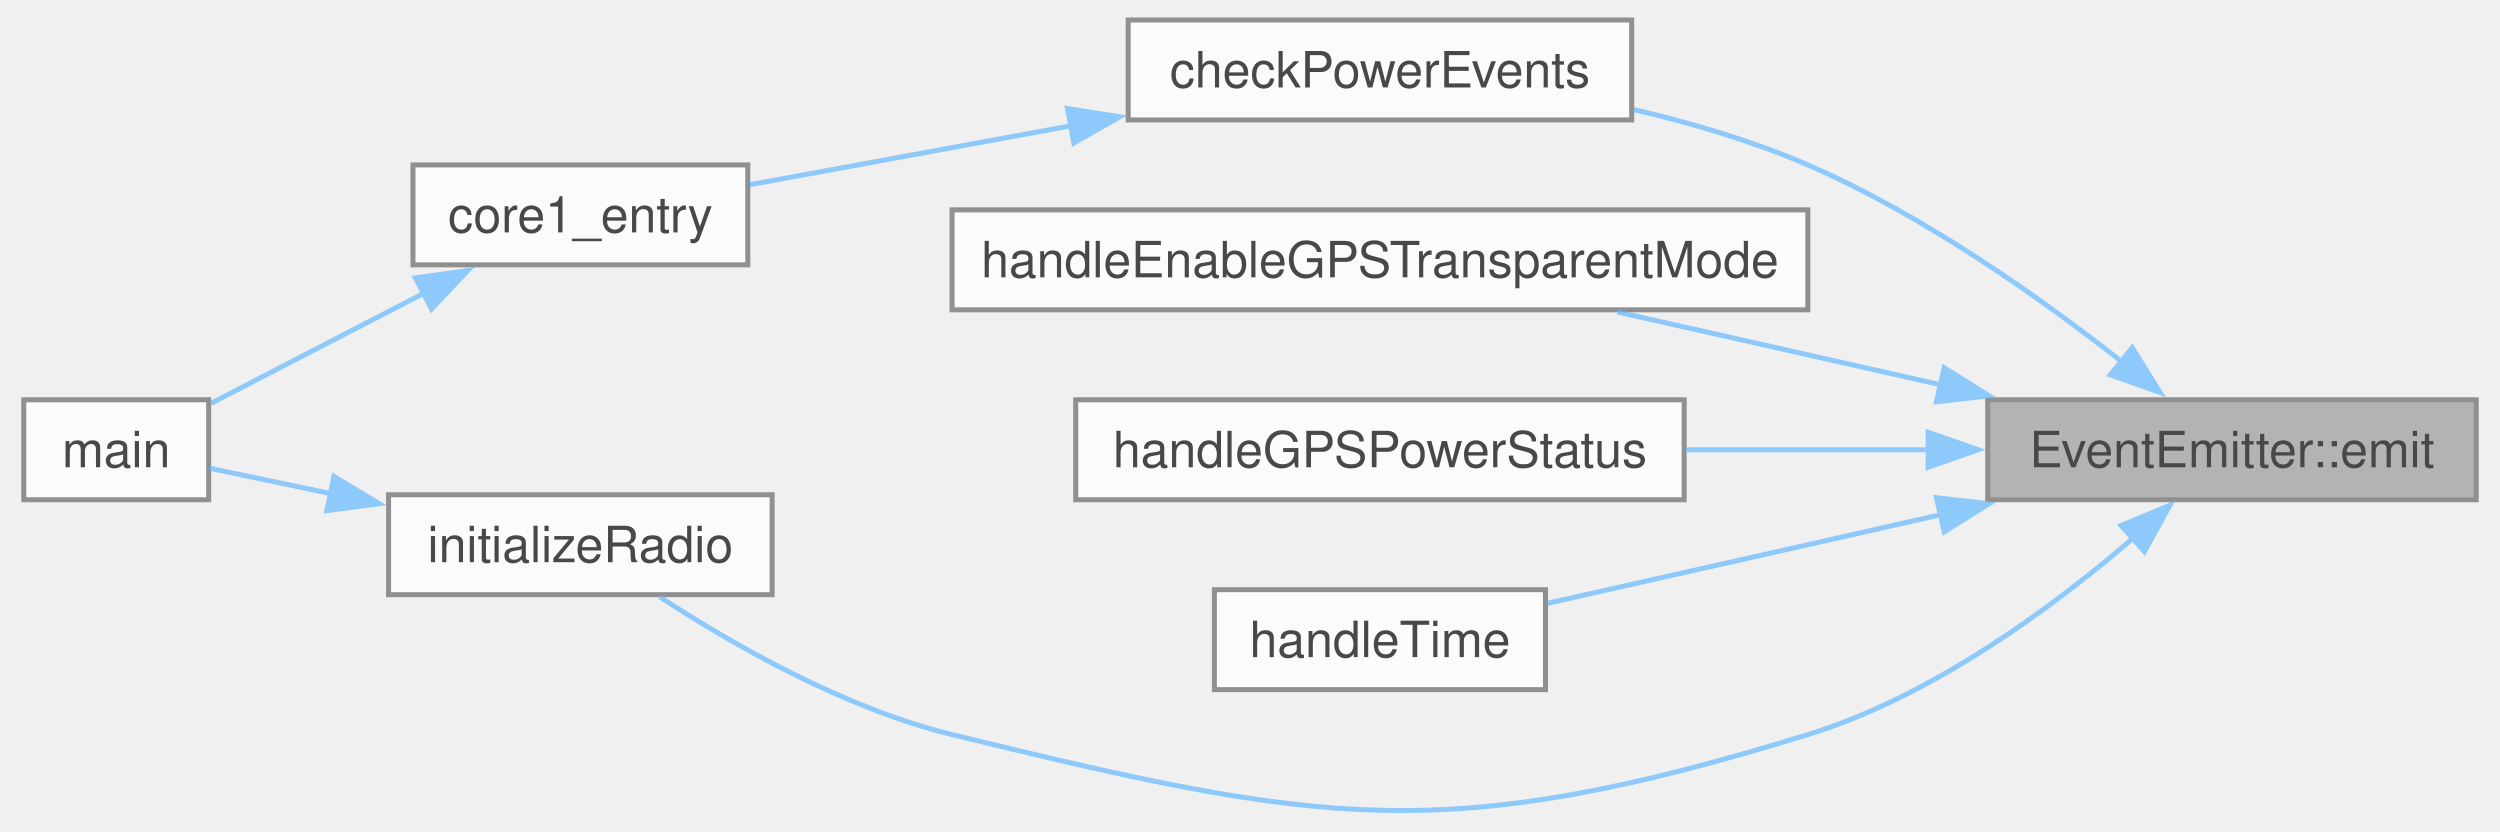
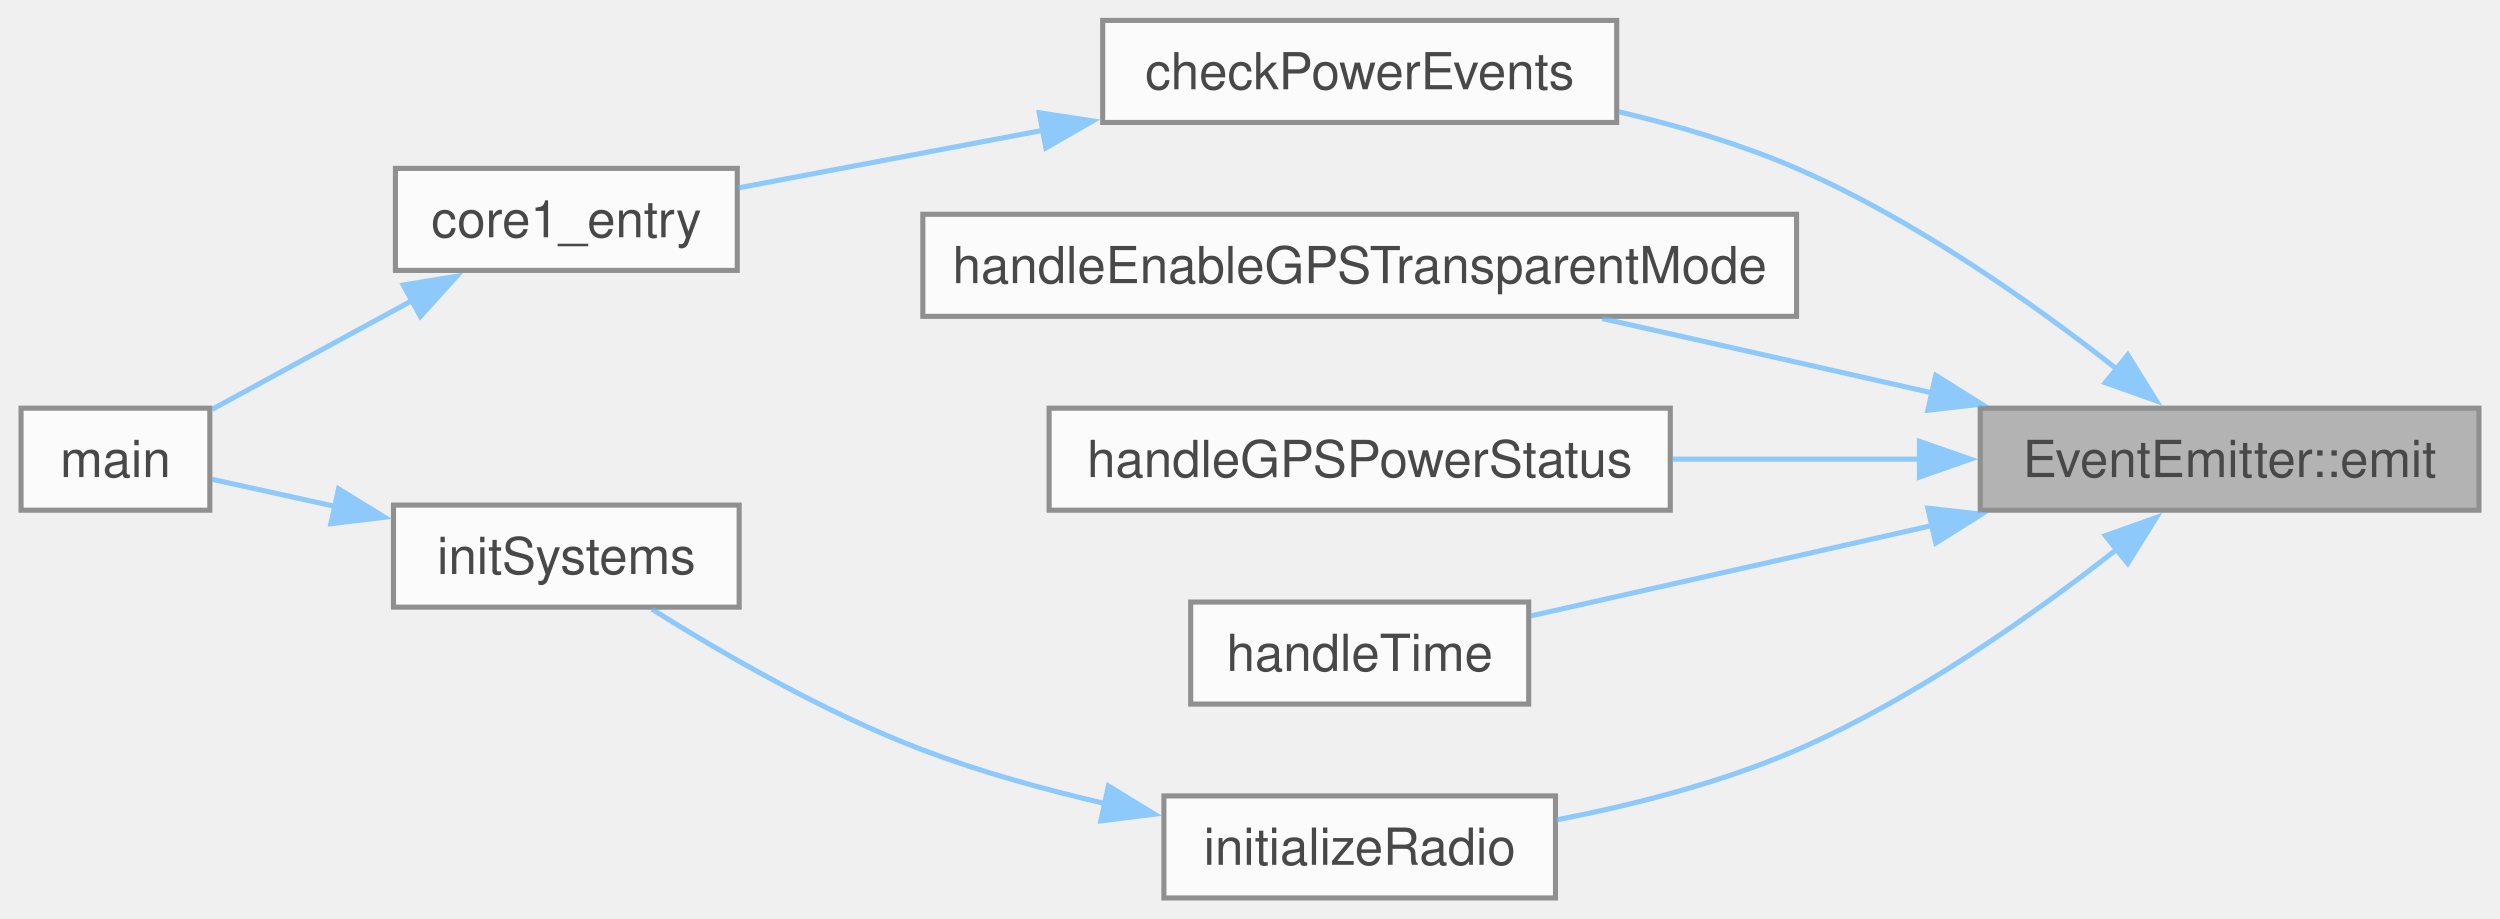
- <svg xmlns="http://www.w3.org/2000/svg" xmlns:xlink="http://www.w3.org/1999/xlink" width="499pt" height="166pt" viewBox="0.00 0.00 498.75 166.42">
+ <svg xmlns="http://www.w3.org/2000/svg" xmlns:xlink="http://www.w3.org/1999/xlink" width="490pt" height="180pt" viewBox="0.00 0.00 489.75 180.00">
  <svg id="main" version="1.1" xml:space="preserve">
    <style type="text/css">
.node, .edge {opacity: 0.7;}
.node.selected, .edge.selected {opacity: 1;}
.edge:hover path { stroke: red; }
.edge:hover polygon { stroke: red; fill: red; }
</style>
    <svg id="graph" class="graph">
-       <g id="graph0" class="graph" transform="scale(1 1) rotate(0) translate(4 162.42)">
+       <g id="graph0" class="graph" transform="scale(1 1) rotate(0) translate(4 176)">
        <g id="Node000001" class="node">
          <g id="a_Node000001">
            <a xlink:title="Emits an event.">
-               <polygon fill="#999999" stroke="#666666" points="490.75,-82.42 393,-82.42 393,-62.42 490.75,-62.42 490.75,-82.42" />
-               <text text-anchor="middle" x="441.88" y="-68.92" font-family="Helvetica,sans-Serif" font-size="10.00">EventEmitter::emit</text>
+               <polygon fill="#999999" stroke="#666666" points="481.75,-96 384,-96 384,-76 481.75,-76 481.75,-96" />
+               <text text-anchor="middle" x="432.88" y="-82.5" font-family="Helvetica,sans-Serif" font-size="10.00">EventEmitter::emit</text>
            </a>
          </g>
        </g>
        <g id="Node000002" class="node">
          <g id="a_Node000002">
            <a xlink:href="event__manager_8cpp.html#a467714d66058f52e4ac7aeb6df46b433" target="_top" xlink:title="Checks power statuses and triggers events based on voltage trends.">
-               <polygon fill="white" stroke="#666666" points="321.75,-158.42 221,-158.42 221,-138.42 321.75,-138.42 321.75,-158.42" />
-               <text text-anchor="middle" x="271.38" y="-144.92" font-family="Helvetica,sans-Serif" font-size="10.00">checkPowerEvents</text>
+               <polygon fill="white" stroke="#666666" points="312.75,-172 212,-172 212,-152 312.75,-152 312.75,-172" />
+               <text text-anchor="middle" x="262.38" y="-158.5" font-family="Helvetica,sans-Serif" font-size="10.00">checkPowerEvents</text>
            </a>
          </g>
        </g>
        <g id="edge1_Node000001_Node000002" class="edge">
          <g id="a_edge1_Node000001_Node000002">
            <a xlink:title=" ">
-               <path fill="none" stroke="#63b8ff" d="M420.04,-89.87C403.82,-102.62 380.23,-119.36 357,-129.42 346.09,-134.15 333.85,-137.77 322.14,-140.51" />
-               <polygon fill="#63b8ff" stroke="#63b8ff" points="421.91,-92.86 427.51,-83.86 417.52,-87.41 421.91,-92.86" />
+               <path fill="none" stroke="#63b8ff" d="M411.04,-103.45C394.82,-116.2 371.23,-132.94 348,-143 337.09,-147.73 324.85,-151.35 313.14,-154.09" />
+               <polygon fill="#63b8ff" stroke="#63b8ff" points="412.91,-106.44 418.51,-97.44 408.52,-100.99 412.91,-106.44" />
            </a>
          </g>
        </g>
        <g id="Node000005" class="node">
          <g id="a_Node000005">
            <a xlink:href="group___g_p_s_commands.html#gad12f2e18bdfecbd5b6e8d8a84bb9cd77" target="_top" xlink:title="Handler for enabling GPS transparent mode (UART pass-through)">
-               <polygon fill="white" stroke="#666666" points="357,-120.42 185.75,-120.42 185.75,-100.42 357,-100.42 357,-120.42" />
-               <text text-anchor="middle" x="271.38" y="-106.92" font-family="Helvetica,sans-Serif" font-size="10.00">handleEnableGPSTransparentMode</text>
+               <polygon fill="white" stroke="#666666" points="348,-134 176.75,-134 176.75,-114 348,-114 348,-134" />
+               <text text-anchor="middle" x="262.38" y="-120.5" font-family="Helvetica,sans-Serif" font-size="10.00">handleEnableGPSTransparentMode</text>
            </a>
          </g>
        </g>
        <g id="edge4_Node000001_Node000005" class="edge">
          <g id="a_edge4_Node000001_Node000005">
            <a xlink:title=" ">
-               <path fill="none" stroke="#63b8ff" d="M383.61,-85.41C374.7,-87.42 365.6,-89.48 357,-91.42 344.66,-94.2 331.31,-97.2 318.94,-99.98" />
-               <polygon fill="#63b8ff" stroke="#63b8ff" points="384.28,-88.84 393.26,-83.22 382.73,-82.02 384.28,-88.84" />
+               <path fill="none" stroke="#63b8ff" d="M374.61,-98.99C365.7,-101 356.6,-103.06 348,-105 335.66,-107.78 322.31,-110.78 309.94,-113.56" />
+               <polygon fill="#63b8ff" stroke="#63b8ff" points="375.28,-102.43 384.26,-96.8 373.73,-95.6 375.28,-102.43" />
            </a>
          </g>
        </g>
        <g id="Node000006" class="node">
          <g id="a_Node000006">
            <a xlink:href="group___g_p_s_commands.html#gaa4c13d7d324ffb354badf45e9ceffb1c" target="_top" xlink:title="Handler for controlling GPS module power state.">
-               <polygon fill="white" stroke="#666666" points="332.25,-82.42 210.5,-82.42 210.5,-62.42 332.25,-62.42 332.25,-82.42" />
-               <text text-anchor="middle" x="271.38" y="-68.92" font-family="Helvetica,sans-Serif" font-size="10.00">handleGPSPowerStatus</text>
+               <polygon fill="white" stroke="#666666" points="323.25,-96 201.5,-96 201.5,-76 323.25,-76 323.25,-96" />
+               <text text-anchor="middle" x="262.38" y="-82.5" font-family="Helvetica,sans-Serif" font-size="10.00">handleGPSPowerStatus</text>
            </a>
          </g>
        </g>
        <g id="edge5_Node000001_Node000006" class="edge">
          <g id="a_edge5_Node000001_Node000006">
            <a xlink:title=" ">
-               <path fill="none" stroke="#63b8ff" d="M381.35,-72.42C365.56,-72.42 348.5,-72.42 332.67,-72.42" />
-               <polygon fill="#63b8ff" stroke="#63b8ff" points="381.08,-75.92 391.08,-72.42 381.08,-68.92 381.08,-75.92" />
+               <path fill="none" stroke="#63b8ff" d="M372.35,-86C356.56,-86 339.5,-86 323.67,-86" />
+               <polygon fill="#63b8ff" stroke="#63b8ff" points="372.08,-89.5 382.08,-86 372.08,-82.5 372.08,-89.5" />
            </a>
          </g>
        </g>
        <g id="Node000007" class="node">
          <g id="a_Node000007">
            <a xlink:href="group___clock_commands.html#ga1eefb8c4d539d50c787b4db3f6ebb093" target="_top" xlink:title="Handler for getting and setting system time.">
-               <polygon fill="white" stroke="#666666" points="304.5,-44.42 238.25,-44.42 238.25,-24.42 304.5,-24.42 304.5,-44.42" />
-               <text text-anchor="middle" x="271.38" y="-30.92" font-family="Helvetica,sans-Serif" font-size="10.00">handleTime</text>
+               <polygon fill="white" stroke="#666666" points="295.5,-58 229.25,-58 229.25,-38 295.5,-38 295.5,-58" />
+               <text text-anchor="middle" x="262.38" y="-44.5" font-family="Helvetica,sans-Serif" font-size="10.00">handleTime</text>
            </a>
          </g>
        </g>
        <g id="edge6_Node000001_Node000007" class="edge">
          <g id="a_edge6_Node000001_Node000007">
            <a xlink:title=" ">
-               <path fill="none" stroke="#63b8ff" d="M383.61,-59.43C374.7,-57.42 365.6,-55.36 357,-53.42 339.81,-49.54 320.66,-45.24 304.93,-41.71" />
-               <polygon fill="#63b8ff" stroke="#63b8ff" points="382.73,-62.82 393.26,-61.62 384.28,-55.99 382.73,-62.82" />
+               <path fill="none" stroke="#63b8ff" d="M374.61,-73.01C365.7,-71 356.6,-68.94 348,-67 330.81,-63.12 311.66,-58.82 295.93,-55.29" />
+               <polygon fill="#63b8ff" stroke="#63b8ff" points="373.73,-76.4 384.26,-75.2 375.28,-69.57 373.73,-76.4" />
            </a>
          </g>
        </g>
        <g id="Node000008" class="node">
          <g id="a_Node000008">
            <a xlink:href="communication_8cpp.html#a520df448c1dc359f42111ac240081975" target="_top" xlink:title="Initializes the LoRa radio module.">
-               <polygon fill="white" stroke="#666666" points="149.75,-63.42 73,-63.42 73,-43.42 149.75,-43.42 149.75,-63.42" />
-               <text text-anchor="middle" x="111.38" y="-49.92" font-family="Helvetica,sans-Serif" font-size="10.00">initializeRadio</text>
+               <polygon fill="white" stroke="#666666" points="300.75,-20 224,-20 224,0 300.75,0 300.75,-20" />
+               <text text-anchor="middle" x="262.38" y="-6.5" font-family="Helvetica,sans-Serif" font-size="10.00">initializeRadio</text>
            </a>
          </g>
        </g>
        <g id="edge7_Node000001_Node000008" class="edge">
          <g id="a_edge7_Node000001_Node000008">
            <a xlink:title=" ">
-               <path fill="none" stroke="#63b8ff" d="M422.24,-54.86C406.31,-41.13 382.04,-23.12 357,-15.42 284.25,6.96 259.7,2.59 185.75,-15.42 164.01,-20.72 141.52,-33.67 127.26,-42.98" />
-               <polygon fill="#63b8ff" stroke="#63b8ff" points="419.69,-57.27 429.47,-61.33 424.35,-52.05 419.69,-57.27" />
+               <path fill="none" stroke="#63b8ff" d="M411.04,-68.55C394.82,-55.8 371.23,-39.06 348,-29 333.22,-22.59 316.01,-18.22 300.98,-15.31" />
+               <polygon fill="#63b8ff" stroke="#63b8ff" points="408.52,-71.01 418.51,-74.56 412.91,-65.56 408.52,-71.01" />
            </a>
          </g>
        </g>
        <g id="Node000003" class="node">
          <g id="a_Node000003">
            <a xlink:href="main_8cpp.html#a9f153132b8b4afad133b952111e18bd9" target="_top" xlink:title=" ">
-               <polygon fill="white" stroke="#666666" points="144.88,-129.42 77.88,-129.42 77.88,-109.42 144.88,-109.42 144.88,-129.42" />
-               <text text-anchor="middle" x="111.38" y="-115.92" font-family="Helvetica,sans-Serif" font-size="10.00">core1_entry</text>
+               <polygon fill="white" stroke="#666666" points="140.38,-143 73.38,-143 73.38,-123 140.38,-123 140.38,-143" />
+               <text text-anchor="middle" x="106.88" y="-129.5" font-family="Helvetica,sans-Serif" font-size="10.00">core1_entry</text>
            </a>
          </g>
        </g>
        <g id="edge2_Node000002_Node000003" class="edge">
          <g id="a_edge2_Node000002_Node000003">
            <a xlink:title=" ">
-               <path fill="none" stroke="#63b8ff" d="M209.6,-137.26C187.73,-133.25 163.89,-128.88 145.29,-125.46" />
-               <polygon fill="#63b8ff" stroke="#63b8ff" points="208.86,-140.69 219.33,-139.05 210.12,-133.8 208.86,-140.69" />
+               <path fill="none" stroke="#63b8ff" d="M200.38,-150.48C179.95,-146.62 157.96,-142.46 140.54,-139.17" />
+               <polygon fill="#63b8ff" stroke="#63b8ff" points="199.57,-153.89 210.05,-152.3 200.87,-147.01 199.57,-153.89" />
            </a>
          </g>
        </g>
        <g id="Node000004" class="node">
          <g id="a_Node000004">
            <a xlink:href="main_8cpp.html#ae66f6b31b5ad750f1fe042a706a4e3d4" target="_top" xlink:title=" ">
-               <polygon fill="white" stroke="#666666" points="37,-82.42 0,-82.42 0,-62.42 37,-62.42 37,-82.42" />
-               <text text-anchor="middle" x="18.5" y="-68.92" font-family="Helvetica,sans-Serif" font-size="10.00">main</text>
+               <polygon fill="white" stroke="#666666" points="37,-96 0,-96 0,-76 37,-76 37,-96" />
+               <text text-anchor="middle" x="18.5" y="-82.5" font-family="Helvetica,sans-Serif" font-size="10.00">main</text>
            </a>
          </g>
        </g>
        <g id="edge3_Node000003_Node000004" class="edge">
          <g id="a_edge3_Node000003_Node000004">
            <a xlink:title=" ">
-               <path fill="none" stroke="#63b8ff" d="M80.36,-103.9C66.16,-96.55 49.68,-88.03 37.46,-81.71" />
-               <polygon fill="#63b8ff" stroke="#63b8ff" points="78.37,-106.81 88.86,-108.29 81.59,-100.59 78.37,-106.81" />
+               <path fill="none" stroke="#63b8ff" d="M76.77,-117.16C63.74,-110.08 48.79,-101.94 37.44,-95.76" />
+               <polygon fill="#63b8ff" stroke="#63b8ff" points="74.92,-120.14 85.38,-121.85 78.27,-113.99 74.92,-120.14" />
            </a>
          </g>
        </g>
-         <g id="edge8_Node000008_Node000004" class="edge">
-           <g id="a_edge8_Node000008_Node000004">
+         <g id="Node000009" class="node">
+           <g id="a_Node000009">
+             <a xlink:href="main_8cpp.html#a21af2d50d7779336997d5f3456352431" target="_top" xlink:title=" ">
+               <polygon fill="white" stroke="#666666" points="140.75,-77 73,-77 73,-57 140.75,-57 140.75,-77" />
+               <text text-anchor="middle" x="106.88" y="-63.5" font-family="Helvetica,sans-Serif" font-size="10.00">initSystems</text>
+             </a>
+           </g>
+         </g>
+         <g id="edge8_Node000008_Node000009" class="edge">
+           <g id="a_edge8_Node000008_Node000009">
            <a xlink:title=" ">
-               <path fill="none" stroke="#63b8ff" d="M61.57,-63.62C52.84,-65.45 44.28,-67.24 37.18,-68.72" />
-               <polygon fill="#63b8ff" stroke="#63b8ff" points="62.07,-67.09 71.14,-61.62 60.64,-60.24 62.07,-67.09" />
+               <path fill="none" stroke="#63b8ff" d="M212.49,-18.5C200.6,-21.24 188.06,-24.71 176.75,-29 157.6,-36.26 137.24,-48.06 123.67,-56.59" />
+               <polygon fill="#63b8ff" stroke="#63b8ff" points="213.12,-21.95 222.15,-16.42 211.64,-15.11 213.12,-21.95" />
+             </a>
+           </g>
+         </g>
+         <g id="edge9_Node000009_Node000004" class="edge">
+           <g id="a_edge9_Node000009_Node000004">
+             <a xlink:title=" ">
+               <path fill="none" stroke="#63b8ff" d="M61.58,-76.74C53.03,-78.62 44.55,-80.49 37.46,-82.05" />
+               <polygon fill="#63b8ff" stroke="#63b8ff" points="62.23,-80.18 71.25,-74.62 60.73,-73.35 62.23,-80.18" />
            </a>
          </g>
        </g>
      </g>
    </svg>
  </svg>
  <style type="text/css">

[data-mouse-over-selected='false'] { opacity: 0.7; }
[data-mouse-over-selected='true']  { opacity: 1.0; }

</style>
</svg>
